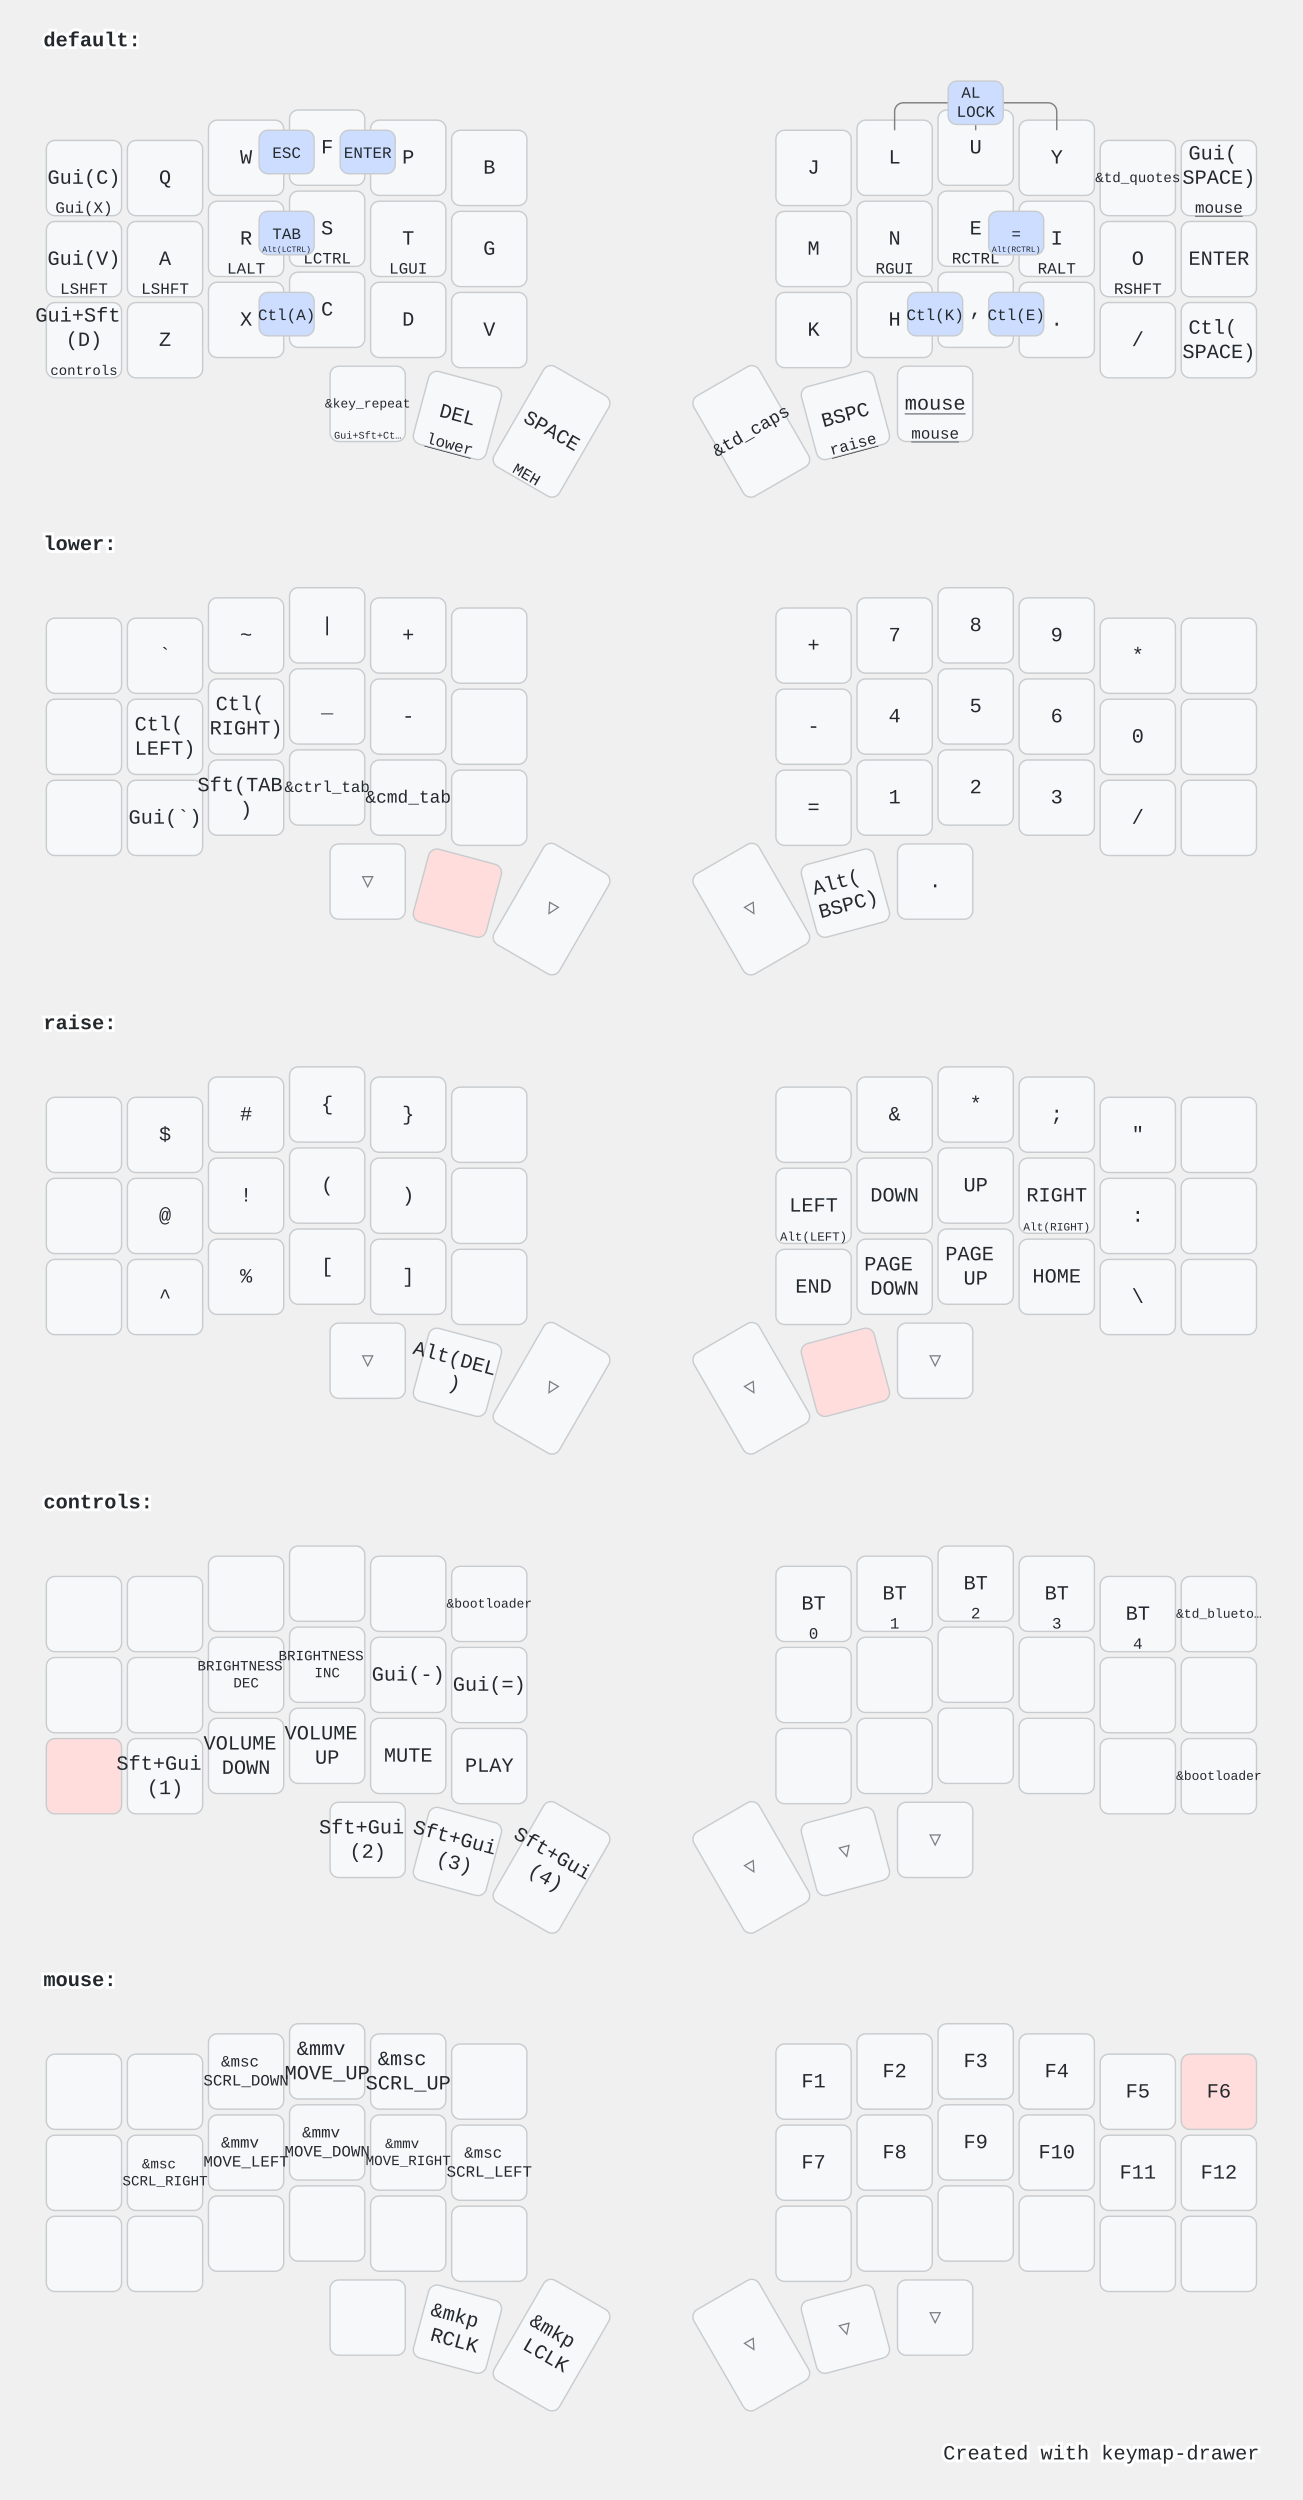
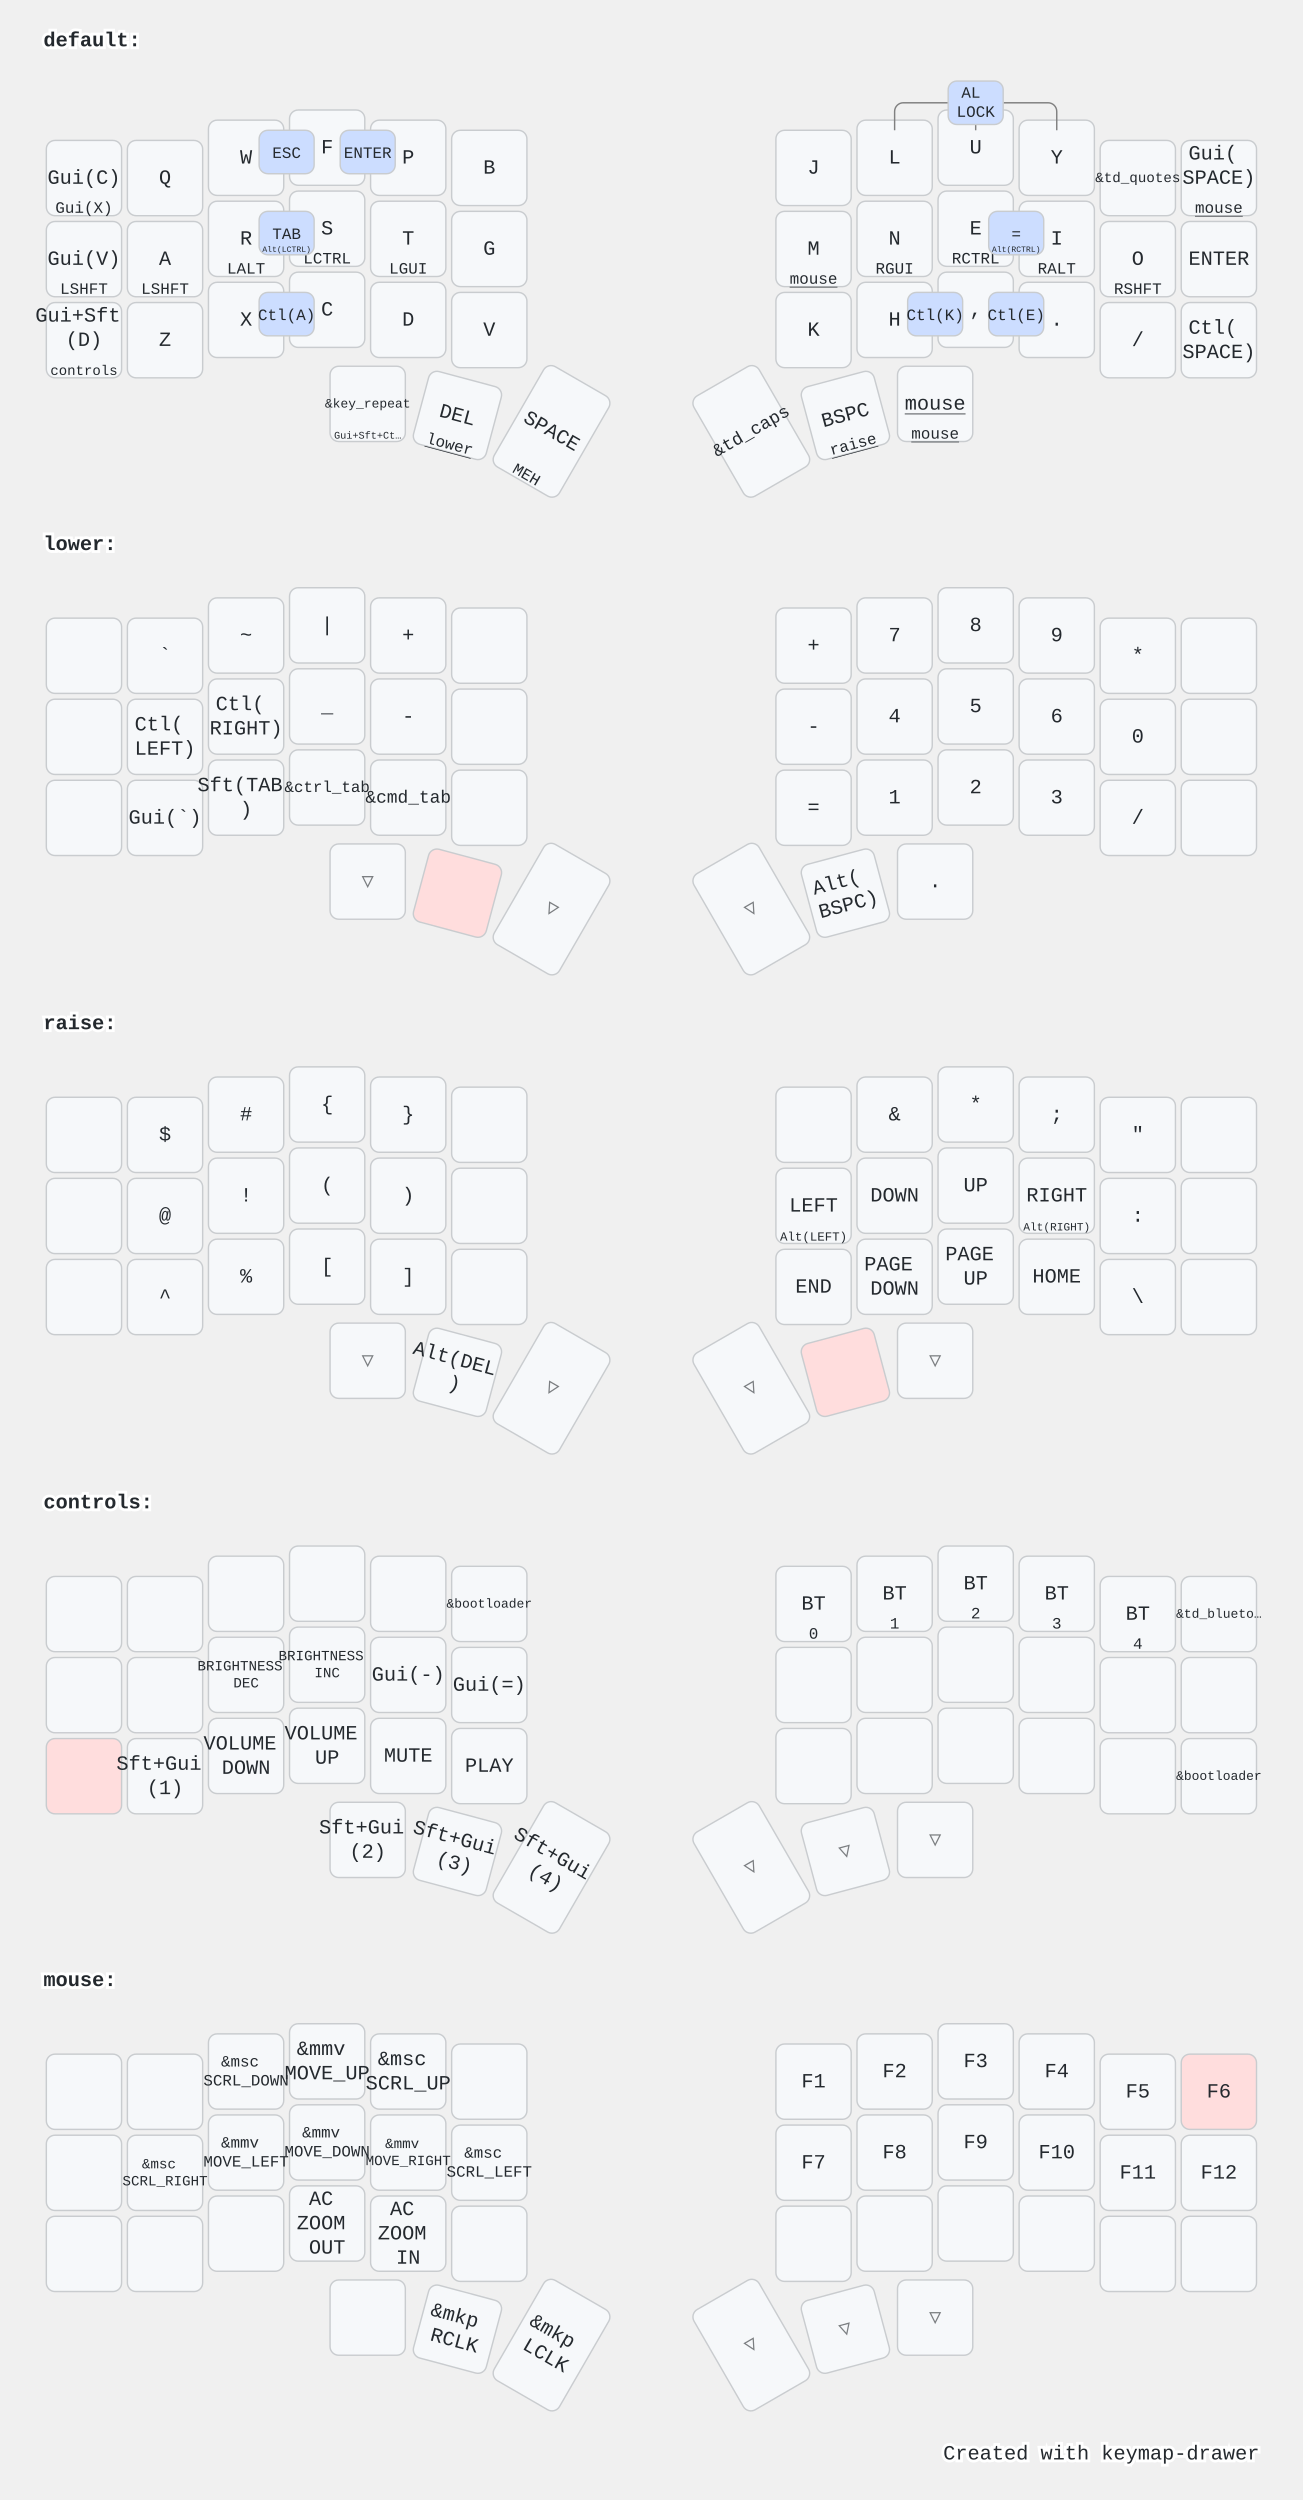
<svg xmlns="http://www.w3.org/2000/svg" width="900" height="1727" viewBox="0 0 900 1727" class="keymap">
  <style>/* inherit to force styles through use tags */
svg path {
    fill: inherit;
}

/* font and background color specifications */
svg.keymap {
    font-family: SFMono-Regular,Consolas,Liberation Mono,Menlo,monospace;
    font-size: 14px;
    font-kerning: normal;
    text-rendering: optimizeLegibility;
    fill: #24292e;
}

/* default key styling */
rect.key {
    fill: #f6f8fa;
}

rect.key, rect.combo {
    stroke: #c9cccf;
    stroke-width: 1;
}

/* default key side styling, only used is draw_key_sides is set */
rect.side {
    filter: brightness(90%);
}

/* color accent for combo boxes */
rect.combo, rect.combo-separate {
    fill: #cdf;
}

/* color accent for held keys */
rect.held, rect.combo.held {
    fill: #fdd;
}

/* color accent for ghost (optional) keys */
rect.ghost, rect.combo.ghost {
    stroke-dasharray: 4, 4;
    stroke-width: 2;
}

text {
    text-anchor: middle;
    dominant-baseline: middle;
}

/* styling for layer labels */
text.label {
    font-weight: bold;
    text-anchor: start;
    stroke: white;
    stroke-width: 4;
    paint-order: stroke;
}

/* styling for optional footer */
text.footer {
    text-anchor: end;
    dominant-baseline: auto;
    stroke: white;
    stroke-width: 4;
    paint-order: stroke;
}

/* styling for combo tap, and key non-tap label text */
text.combo, text.hold, text.shifted, text.left, text.right {
    font-size: 11px;
}

text.hold {
    text-anchor: middle;
    dominant-baseline: auto;
}

text.shifted {
    text-anchor: middle;
    dominant-baseline: hanging;
}

text.left {
    text-anchor: start;
}

text.right {
    text-anchor: end;
}

text.layer-activator {
    text-decoration: underline;
}

/* styling for hold/shifted label text in combo box */
text.combo.hold, text.combo.shifted, text.combo.left, text.combo.right {
    font-size: 8px;
}

/* lighter symbol for transparent keys */
text.trans {
    fill: #7b7e81;
}

/* styling for combo dendrons */
path.combo {
    stroke-width: 1;
    stroke: gray;
    fill: none;
}

/* Start Tabler Icons Cleanup */
/* cannot use height/width with glyphs */
.icon-tabler &gt; path {
    fill: inherit;
    stroke: inherit;
    stroke-width: 2;
}
/* hide tabler's default box */
.icon-tabler &gt; path[stroke="none"][fill="none"] {
    visibility: hidden;
}
/* End Tabler Icons Cleanup */

@media (prefers-color-scheme: dark) {
svg.keymap { fill: #d1d6db; }
rect.key { fill: #3f4750; }
rect.key, rect.combo { stroke: #60666c; }
rect.combo, rect.combo-separate { fill: #1f3d7a; }
rect.held, rect.combo.held { fill: #854747; }
text.label, text.footer { stroke: black; }
text.trans { fill: #7e8184; }
path.combo { stroke: #7f7f7f; }

}</style>
  <g transform="translate(30, 0)" class="layer-default">
    <text x="0" y="28" class="label" id="default">default:</text>
    <g transform="translate(0, 74)">
      <g transform="translate(28, 49)" class="key keypos-0">
        <rect rx="6" ry="6" x="-26" y="-26" width="52" height="52" class="key" />
        <text x="0" y="0" class="key tap">Gui(C)</text>
        <text x="0" y="24" class="key hold">Gui(X)</text>
      </g>
      <g transform="translate(84, 49)" class="key keypos-1">
        <rect rx="6" ry="6" x="-26" y="-26" width="52" height="52" class="key" />
        <text x="0" y="0" class="key tap">Q</text>
      </g>
      <g transform="translate(140, 35)" class="key keypos-2">
        <rect rx="6" ry="6" x="-26" y="-26" width="52" height="52" class="key" />
        <text x="0" y="0" class="key tap">W</text>
      </g>
      <g transform="translate(196, 28)" class="key keypos-3">
        <rect rx="6" ry="6" x="-26" y="-26" width="52" height="52" class="key" />
        <text x="0" y="0" class="key tap">F</text>
      </g>
      <g transform="translate(252, 35)" class="key keypos-4">
        <rect rx="6" ry="6" x="-26" y="-26" width="52" height="52" class="key" />
        <text x="0" y="0" class="key tap">P</text>
      </g>
      <g transform="translate(308, 42)" class="key keypos-5">
        <rect rx="6" ry="6" x="-26" y="-26" width="52" height="52" class="key" />
        <text x="0" y="0" class="key tap">B</text>
      </g>
      <g transform="translate(532, 42)" class="key keypos-6">
        <rect rx="6" ry="6" x="-26" y="-26" width="52" height="52" class="key" />
        <text x="0" y="0" class="key tap">J</text>
      </g>
      <g transform="translate(588, 35)" class="key keypos-7">
        <rect rx="6" ry="6" x="-26" y="-26" width="52" height="52" class="key" />
        <text x="0" y="0" class="key tap">L</text>
      </g>
      <g transform="translate(644, 28)" class="key keypos-8">
        <rect rx="6" ry="6" x="-26" y="-26" width="52" height="52" class="key" />
        <text x="0" y="0" class="key tap">U</text>
      </g>
      <g transform="translate(700, 35)" class="key keypos-9">
        <rect rx="6" ry="6" x="-26" y="-26" width="52" height="52" class="key" />
        <text x="0" y="0" class="key tap">Y</text>
      </g>
      <g transform="translate(756, 49)" class="key keypos-10">
        <rect rx="6" ry="6" x="-26" y="-26" width="52" height="52" class="key" />
        <text x="0" y="0" class="key tap">
          <tspan style="font-size: 70%">&amp;td_quotes</tspan>
        </text>
      </g>
      <g transform="translate(812, 49)" class="key keypos-11">
        <rect rx="6" ry="6" x="-26" y="-26" width="52" height="52" class="key" />
        <text x="0" y="0" class="key tap">
          <tspan x="0" dy="-1.2em">Gui(</tspan>
          <tspan x="0" dy="1.2em">SPACE)</tspan>
        </text>
        <a href="#mouse">
          <text x="0" y="24" class="key hold layer-activator">mouse</text>
        </a>
      </g>
      <g transform="translate(28, 105)" class="key keypos-12">
        <rect rx="6" ry="6" x="-26" y="-26" width="52" height="52" class="key" />
        <text x="0" y="0" class="key tap">Gui(V)</text>
        <text x="0" y="24" class="key hold">LSHFT</text>
      </g>
      <g transform="translate(84, 105)" class="key keypos-13">
        <rect rx="6" ry="6" x="-26" y="-26" width="52" height="52" class="key" />
        <text x="0" y="0" class="key tap">A</text>
        <text x="0" y="24" class="key hold">LSHFT</text>
      </g>
      <g transform="translate(140, 91)" class="key keypos-14">
        <rect rx="6" ry="6" x="-26" y="-26" width="52" height="52" class="key" />
        <text x="0" y="0" class="key tap">R</text>
        <text x="0" y="24" class="key hold">LALT</text>
      </g>
      <g transform="translate(196, 84)" class="key keypos-15">
        <rect rx="6" ry="6" x="-26" y="-26" width="52" height="52" class="key" />
        <text x="0" y="0" class="key tap">S</text>
        <text x="0" y="24" class="key hold">LCTRL</text>
      </g>
      <g transform="translate(252, 91)" class="key keypos-16">
        <rect rx="6" ry="6" x="-26" y="-26" width="52" height="52" class="key" />
        <text x="0" y="0" class="key tap">T</text>
        <text x="0" y="24" class="key hold">LGUI</text>
      </g>
      <g transform="translate(308, 98)" class="key keypos-17">
        <rect rx="6" ry="6" x="-26" y="-26" width="52" height="52" class="key" />
        <text x="0" y="0" class="key tap">G</text>
      </g>
      <g transform="translate(532, 98)" class="key keypos-18">
        <rect rx="6" ry="6" x="-26" y="-26" width="52" height="52" class="key" />
        <text x="0" y="0" class="key tap">M</text>
+         <a href="#mouse">
+           <text x="0" y="24" class="key hold layer-activator">mouse</text>
+         </a>
      </g>
      <g transform="translate(588, 91)" class="key keypos-19">
        <rect rx="6" ry="6" x="-26" y="-26" width="52" height="52" class="key" />
        <text x="0" y="0" class="key tap">N</text>
        <text x="0" y="24" class="key hold">RGUI</text>
      </g>
      <g transform="translate(644, 84)" class="key keypos-20">
        <rect rx="6" ry="6" x="-26" y="-26" width="52" height="52" class="key" />
        <text x="0" y="0" class="key tap">E</text>
        <text x="0" y="24" class="key hold">RCTRL</text>
      </g>
      <g transform="translate(700, 91)" class="key keypos-21">
        <rect rx="6" ry="6" x="-26" y="-26" width="52" height="52" class="key" />
        <text x="0" y="0" class="key tap">I</text>
        <text x="0" y="24" class="key hold">RALT</text>
      </g>
      <g transform="translate(756, 105)" class="key keypos-22">
        <rect rx="6" ry="6" x="-26" y="-26" width="52" height="52" class="key" />
        <text x="0" y="0" class="key tap">O</text>
        <text x="0" y="24" class="key hold">RSHFT</text>
      </g>
      <g transform="translate(812, 105)" class="key keypos-23">
        <rect rx="6" ry="6" x="-26" y="-26" width="52" height="52" class="key" />
        <text x="0" y="0" class="key tap">ENTER</text>
      </g>
      <g transform="translate(28, 161)" class="key keypos-24">
        <rect rx="6" ry="6" x="-26" y="-26" width="52" height="52" class="key" />
        <text x="0" y="0" class="key tap">
          <tspan x="0" dy="-1.2em">Gui+Sft</tspan>
          <tspan x="0" dy="1.2em">(D)</tspan>
        </text>
        <a href="#controls">
          <text x="0" y="24" class="key hold layer-activator">
            <tspan style="font-size: 88%">controls</tspan>
          </text>
        </a>
      </g>
      <g transform="translate(84, 161)" class="key keypos-25">
        <rect rx="6" ry="6" x="-26" y="-26" width="52" height="52" class="key" />
        <text x="0" y="0" class="key tap">Z</text>
      </g>
      <g transform="translate(140, 147)" class="key keypos-26">
        <rect rx="6" ry="6" x="-26" y="-26" width="52" height="52" class="key" />
        <text x="0" y="0" class="key tap">X</text>
      </g>
      <g transform="translate(196, 140)" class="key keypos-27">
        <rect rx="6" ry="6" x="-26" y="-26" width="52" height="52" class="key" />
        <text x="0" y="0" class="key tap">C</text>
      </g>
      <g transform="translate(252, 147)" class="key keypos-28">
        <rect rx="6" ry="6" x="-26" y="-26" width="52" height="52" class="key" />
        <text x="0" y="0" class="key tap">D</text>
      </g>
      <g transform="translate(308, 154)" class="key keypos-29">
        <rect rx="6" ry="6" x="-26" y="-26" width="52" height="52" class="key" />
        <text x="0" y="0" class="key tap">V</text>
      </g>
      <g transform="translate(532, 154)" class="key keypos-30">
        <rect rx="6" ry="6" x="-26" y="-26" width="52" height="52" class="key" />
        <text x="0" y="0" class="key tap">K</text>
      </g>
      <g transform="translate(588, 147)" class="key keypos-31">
        <rect rx="6" ry="6" x="-26" y="-26" width="52" height="52" class="key" />
        <text x="0" y="0" class="key tap">H</text>
      </g>
      <g transform="translate(644, 140)" class="key keypos-32">
        <rect rx="6" ry="6" x="-26" y="-26" width="52" height="52" class="key" />
        <text x="0" y="0" class="key tap">,</text>
      </g>
      <g transform="translate(700, 147)" class="key keypos-33">
        <rect rx="6" ry="6" x="-26" y="-26" width="52" height="52" class="key" />
        <text x="0" y="0" class="key tap">.</text>
      </g>
      <g transform="translate(756, 161)" class="key keypos-34">
        <rect rx="6" ry="6" x="-26" y="-26" width="52" height="52" class="key" />
        <text x="0" y="0" class="key tap">/</text>
      </g>
      <g transform="translate(812, 161)" class="key keypos-35">
        <rect rx="6" ry="6" x="-26" y="-26" width="52" height="52" class="key" />
        <text x="0" y="0" class="key tap">
          <tspan x="0" dy="-0.6em">Ctl(</tspan>
          <tspan x="0" dy="1.2em">SPACE)</tspan>
        </text>
      </g>
      <g transform="translate(224, 205)" class="key keypos-36">
        <rect rx="6" ry="6" x="-26" y="-26" width="52" height="52" class="key" />
        <text x="0" y="0" class="key tap">
          <tspan style="font-size: 64%">&amp;key_repeat</tspan>
        </text>
        <text x="0" y="24" class="key hold">
          <tspan style="font-size: 64%">Gui+Sft+Ct…</tspan>
        </text>
      </g>
      <g transform="translate(286, 213) rotate(15.0)" class="key keypos-37">
        <rect rx="6" ry="6" x="-26" y="-26" width="52" height="52" class="key" />
        <text x="0" y="0" class="key tap">DEL</text>
        <a href="#lower">
          <text x="0" y="24" class="key hold layer-activator">lower</text>
        </a>
      </g>
      <g transform="translate(351, 224) rotate(30.0)" class="key keypos-38">
        <rect rx="6" ry="6" x="-26" y="-40" width="52" height="80" class="key" />
        <text x="0" y="0" class="key tap">SPACE</text>
        <text x="0" y="38" class="key hold">MEH</text>
      </g>
      <g transform="translate(489, 224) rotate(-30.0)" class="key keypos-39">
        <rect rx="6" ry="6" x="-26" y="-40" width="52" height="80" class="key" />
        <text x="0" y="0" class="key tap">
          <tspan style="font-size: 88%">&amp;td_caps</tspan>
        </text>
      </g>
      <g transform="translate(554, 213) rotate(-15.0)" class="key keypos-40">
        <rect rx="6" ry="6" x="-26" y="-26" width="52" height="52" class="key" />
        <text x="0" y="0" class="key tap">BSPC</text>
        <a href="#raise">
          <text x="0" y="24" class="key hold layer-activator">raise</text>
        </a>
      </g>
      <g transform="translate(616, 205)" class="key keypos-41">
        <rect rx="6" ry="6" x="-26" y="-26" width="52" height="52" class="key" />
        <a href="#mouse">
          <text x="0" y="0" class="key tap layer-activator">mouse</text>
        </a>
        <a href="#mouse">
          <text x="0" y="24" class="key hold layer-activator">mouse</text>
        </a>
      </g>
      <g class="combo combopos-0">
        <rect rx="6" ry="6" x="149" y="16" width="38" height="30" class="combo" />
        <text x="168" y="32" class="combo tap">ESC</text>
      </g>
      <g class="combo combopos-1">
        <rect rx="6" ry="6" x="205" y="16" width="38" height="30" class="combo" />
        <text x="224" y="32" class="combo tap">ENTER</text>
      </g>
      <g class="combo combopos-2">
        <rect rx="6" ry="6" x="149" y="72" width="38" height="30" class="combo" />
        <text x="168" y="88" class="combo tap">TAB</text>
        <text x="168" y="100" class="combo hold">
          <tspan style="font-size: 70%">Alt(LCTRL)</tspan>
        </text>
      </g>
      <g class="combo combopos-3">
        <rect rx="6" ry="6" x="653" y="72" width="38" height="30" class="combo" />
        <text x="672" y="88" class="combo tap">=</text>
        <text x="672" y="100" class="combo hold">
          <tspan style="font-size: 70%">Alt(RCTRL)</tspan>
        </text>
      </g>
      <g class="combo combopos-4">
        <rect rx="6" ry="6" x="149" y="128" width="38" height="30" class="combo" />
        <text x="168" y="144" class="combo tap">Ctl(A)</text>
      </g>
      <g class="combo combopos-5">
        <rect rx="6" ry="6" x="653" y="128" width="38" height="30" class="combo" />
        <text x="672" y="144" class="combo tap">Ctl(E)</text>
      </g>
      <g class="combo combopos-6">
        <rect rx="6" ry="6" x="597" y="128" width="38" height="30" class="combo" />
        <text x="616" y="144" class="combo tap">Ctl(K)</text>
      </g>
      <g class="combo combopos-7">
        <path d="M644,-3 h-50 a6.0,6.0 0 0 0 -6.0,6.0 v13" class="combo" />
        <path d="M644,-3 l0,19" class="combo" />
        <path d="M644,-3 h50 a6.0,6.0 0 0 1 6.0,6.0 v13" class="combo" />
        <rect rx="6" ry="6" x="625" y="-18" width="38" height="30" class="combo" />
        <text x="644" y="-3" class="combo tap">
          <tspan x="644" dy="-0.6em">AL</tspan>
          <tspan x="644" dy="1.2em">LOCK</tspan>
        </text>
      </g>
    </g>
  </g>
  <g transform="translate(30, 348)" class="layer-lower">
    <text x="0" y="28" class="label" id="lower">lower:</text>
    <g transform="translate(0, 56)">
      <g transform="translate(28, 49)" class="key keypos-0">
        <rect rx="6" ry="6" x="-26" y="-26" width="52" height="52" class="key" />
      </g>
      <g transform="translate(84, 49)" class="key keypos-1">
        <rect rx="6" ry="6" x="-26" y="-26" width="52" height="52" class="key" />
        <text x="0" y="0" class="key tap">`</text>
      </g>
      <g transform="translate(140, 35)" class="key keypos-2">
        <rect rx="6" ry="6" x="-26" y="-26" width="52" height="52" class="key" />
        <text x="0" y="0" class="key tap">~</text>
      </g>
      <g transform="translate(196, 28)" class="key keypos-3">
        <rect rx="6" ry="6" x="-26" y="-26" width="52" height="52" class="key" />
        <text x="0" y="0" class="key tap">|</text>
      </g>
      <g transform="translate(252, 35)" class="key keypos-4">
        <rect rx="6" ry="6" x="-26" y="-26" width="52" height="52" class="key" />
        <text x="0" y="0" class="key tap">+</text>
      </g>
      <g transform="translate(308, 42)" class="key keypos-5">
        <rect rx="6" ry="6" x="-26" y="-26" width="52" height="52" class="key" />
      </g>
      <g transform="translate(532, 42)" class="key keypos-6">
        <rect rx="6" ry="6" x="-26" y="-26" width="52" height="52" class="key" />
        <text x="0" y="0" class="key tap">+</text>
      </g>
      <g transform="translate(588, 35)" class="key keypos-7">
        <rect rx="6" ry="6" x="-26" y="-26" width="52" height="52" class="key" />
        <text x="0" y="0" class="key tap">7</text>
      </g>
      <g transform="translate(644, 28)" class="key keypos-8">
        <rect rx="6" ry="6" x="-26" y="-26" width="52" height="52" class="key" />
        <text x="0" y="0" class="key tap">8</text>
      </g>
      <g transform="translate(700, 35)" class="key keypos-9">
        <rect rx="6" ry="6" x="-26" y="-26" width="52" height="52" class="key" />
        <text x="0" y="0" class="key tap">9</text>
      </g>
      <g transform="translate(756, 49)" class="key keypos-10">
        <rect rx="6" ry="6" x="-26" y="-26" width="52" height="52" class="key" />
        <text x="0" y="0" class="key tap">*</text>
      </g>
      <g transform="translate(812, 49)" class="key keypos-11">
        <rect rx="6" ry="6" x="-26" y="-26" width="52" height="52" class="key" />
      </g>
      <g transform="translate(28, 105)" class="key keypos-12">
        <rect rx="6" ry="6" x="-26" y="-26" width="52" height="52" class="key" />
      </g>
      <g transform="translate(84, 105)" class="key keypos-13">
        <rect rx="6" ry="6" x="-26" y="-26" width="52" height="52" class="key" />
        <text x="0" y="0" class="key tap">
          <tspan x="0" dy="-0.6em">Ctl(</tspan>
          <tspan x="0" dy="1.2em">LEFT)</tspan>
        </text>
      </g>
      <g transform="translate(140, 91)" class="key keypos-14">
        <rect rx="6" ry="6" x="-26" y="-26" width="52" height="52" class="key" />
        <text x="0" y="0" class="key tap">
          <tspan x="0" dy="-0.6em">Ctl(</tspan>
          <tspan x="0" dy="1.2em">RIGHT)</tspan>
        </text>
      </g>
      <g transform="translate(196, 84)" class="key keypos-15">
        <rect rx="6" ry="6" x="-26" y="-26" width="52" height="52" class="key" />
        <text x="0" y="0" class="key tap">_</text>
      </g>
      <g transform="translate(252, 91)" class="key keypos-16">
        <rect rx="6" ry="6" x="-26" y="-26" width="52" height="52" class="key" />
        <text x="0" y="0" class="key tap">-</text>
      </g>
      <g transform="translate(308, 98)" class="key keypos-17">
        <rect rx="6" ry="6" x="-26" y="-26" width="52" height="52" class="key" />
      </g>
      <g transform="translate(532, 98)" class="key keypos-18">
        <rect rx="6" ry="6" x="-26" y="-26" width="52" height="52" class="key" />
        <text x="0" y="0" class="key tap">-</text>
      </g>
      <g transform="translate(588, 91)" class="key keypos-19">
        <rect rx="6" ry="6" x="-26" y="-26" width="52" height="52" class="key" />
        <text x="0" y="0" class="key tap">4</text>
      </g>
      <g transform="translate(644, 84)" class="key keypos-20">
        <rect rx="6" ry="6" x="-26" y="-26" width="52" height="52" class="key" />
        <text x="0" y="0" class="key tap">5</text>
      </g>
      <g transform="translate(700, 91)" class="key keypos-21">
        <rect rx="6" ry="6" x="-26" y="-26" width="52" height="52" class="key" />
        <text x="0" y="0" class="key tap">6</text>
      </g>
      <g transform="translate(756, 105)" class="key keypos-22">
        <rect rx="6" ry="6" x="-26" y="-26" width="52" height="52" class="key" />
        <text x="0" y="0" class="key tap">0</text>
      </g>
      <g transform="translate(812, 105)" class="key keypos-23">
        <rect rx="6" ry="6" x="-26" y="-26" width="52" height="52" class="key" />
      </g>
      <g transform="translate(28, 161)" class="key keypos-24">
        <rect rx="6" ry="6" x="-26" y="-26" width="52" height="52" class="key" />
      </g>
      <g transform="translate(84, 161)" class="key keypos-25">
        <rect rx="6" ry="6" x="-26" y="-26" width="52" height="52" class="key" />
        <text x="0" y="0" class="key tap">Gui(`)</text>
      </g>
      <g transform="translate(140, 147)" class="key keypos-26">
        <rect rx="6" ry="6" x="-26" y="-26" width="52" height="52" class="key" />
        <text x="0" y="0" class="key tap">
          <tspan x="0" dy="-0.6em">Sft(TAB</tspan>
          <tspan x="0" dy="1.2em">)</tspan>
        </text>
      </g>
      <g transform="translate(196, 140)" class="key keypos-27">
        <rect rx="6" ry="6" x="-26" y="-26" width="52" height="52" class="key" />
        <text x="0" y="0" class="key tap">
          <tspan style="font-size: 78%">&amp;ctrl_tab</tspan>
        </text>
      </g>
      <g transform="translate(252, 147)" class="key keypos-28">
        <rect rx="6" ry="6" x="-26" y="-26" width="52" height="52" class="key" />
        <text x="0" y="0" class="key tap">
          <tspan style="font-size: 88%">&amp;cmd_tab</tspan>
        </text>
      </g>
      <g transform="translate(308, 154)" class="key keypos-29">
        <rect rx="6" ry="6" x="-26" y="-26" width="52" height="52" class="key" />
      </g>
      <g transform="translate(532, 154)" class="key keypos-30">
        <rect rx="6" ry="6" x="-26" y="-26" width="52" height="52" class="key" />
        <text x="0" y="0" class="key tap">=</text>
      </g>
      <g transform="translate(588, 147)" class="key keypos-31">
        <rect rx="6" ry="6" x="-26" y="-26" width="52" height="52" class="key" />
        <text x="0" y="0" class="key tap">1</text>
      </g>
      <g transform="translate(644, 140)" class="key keypos-32">
        <rect rx="6" ry="6" x="-26" y="-26" width="52" height="52" class="key" />
        <text x="0" y="0" class="key tap">2</text>
      </g>
      <g transform="translate(700, 147)" class="key keypos-33">
        <rect rx="6" ry="6" x="-26" y="-26" width="52" height="52" class="key" />
        <text x="0" y="0" class="key tap">3</text>
      </g>
      <g transform="translate(756, 161)" class="key keypos-34">
        <rect rx="6" ry="6" x="-26" y="-26" width="52" height="52" class="key" />
        <text x="0" y="0" class="key tap">/</text>
      </g>
      <g transform="translate(812, 161)" class="key keypos-35">
        <rect rx="6" ry="6" x="-26" y="-26" width="52" height="52" class="key" />
      </g>
      <g transform="translate(224, 205)" class="key trans keypos-36">
        <rect rx="6" ry="6" x="-26" y="-26" width="52" height="52" class="key trans" />
        <text x="0" y="0" class="key trans tap">▽</text>
      </g>
      <g transform="translate(286, 213) rotate(15.0)" class="key held keypos-37">
        <rect rx="6" ry="6" x="-26" y="-26" width="52" height="52" class="key held" />
      </g>
      <g transform="translate(351, 224) rotate(30.0)" class="key trans keypos-38">
        <rect rx="6" ry="6" x="-26" y="-40" width="52" height="80" class="key trans" />
        <text x="0" y="0" class="key trans tap">▽</text>
      </g>
      <g transform="translate(489, 224) rotate(-30.0)" class="key trans keypos-39">
        <rect rx="6" ry="6" x="-26" y="-40" width="52" height="80" class="key trans" />
        <text x="0" y="0" class="key trans tap">▽</text>
      </g>
      <g transform="translate(554, 213) rotate(-15.0)" class="key keypos-40">
        <rect rx="6" ry="6" x="-26" y="-26" width="52" height="52" class="key" />
        <text x="0" y="0" class="key tap">
          <tspan x="0" dy="-0.6em">Alt(</tspan>
          <tspan x="0" dy="1.2em">BSPC)</tspan>
        </text>
      </g>
      <g transform="translate(616, 205)" class="key keypos-41">
        <rect rx="6" ry="6" x="-26" y="-26" width="52" height="52" class="key" />
        <text x="0" y="0" class="key tap">.</text>
      </g>
    </g>
  </g>
  <g transform="translate(30, 679)" class="layer-raise">
    <text x="0" y="28" class="label" id="raise">raise:</text>
    <g transform="translate(0, 56)">
      <g transform="translate(28, 49)" class="key keypos-0">
        <rect rx="6" ry="6" x="-26" y="-26" width="52" height="52" class="key" />
      </g>
      <g transform="translate(84, 49)" class="key keypos-1">
        <rect rx="6" ry="6" x="-26" y="-26" width="52" height="52" class="key" />
        <text x="0" y="0" class="key tap">$</text>
      </g>
      <g transform="translate(140, 35)" class="key keypos-2">
        <rect rx="6" ry="6" x="-26" y="-26" width="52" height="52" class="key" />
        <text x="0" y="0" class="key tap">#</text>
      </g>
      <g transform="translate(196, 28)" class="key keypos-3">
        <rect rx="6" ry="6" x="-26" y="-26" width="52" height="52" class="key" />
        <text x="0" y="0" class="key tap">{</text>
      </g>
      <g transform="translate(252, 35)" class="key keypos-4">
        <rect rx="6" ry="6" x="-26" y="-26" width="52" height="52" class="key" />
        <text x="0" y="0" class="key tap">}</text>
      </g>
      <g transform="translate(308, 42)" class="key keypos-5">
        <rect rx="6" ry="6" x="-26" y="-26" width="52" height="52" class="key" />
      </g>
      <g transform="translate(532, 42)" class="key keypos-6">
        <rect rx="6" ry="6" x="-26" y="-26" width="52" height="52" class="key" />
      </g>
      <g transform="translate(588, 35)" class="key keypos-7">
        <rect rx="6" ry="6" x="-26" y="-26" width="52" height="52" class="key" />
        <text x="0" y="0" class="key tap">&amp;</text>
      </g>
      <g transform="translate(644, 28)" class="key keypos-8">
        <rect rx="6" ry="6" x="-26" y="-26" width="52" height="52" class="key" />
        <text x="0" y="0" class="key tap">*</text>
      </g>
      <g transform="translate(700, 35)" class="key keypos-9">
        <rect rx="6" ry="6" x="-26" y="-26" width="52" height="52" class="key" />
        <text x="0" y="0" class="key tap">;</text>
      </g>
      <g transform="translate(756, 49)" class="key keypos-10">
        <rect rx="6" ry="6" x="-26" y="-26" width="52" height="52" class="key" />
        <text x="0" y="0" class="key tap">"</text>
      </g>
      <g transform="translate(812, 49)" class="key keypos-11">
        <rect rx="6" ry="6" x="-26" y="-26" width="52" height="52" class="key" />
      </g>
      <g transform="translate(28, 105)" class="key keypos-12">
        <rect rx="6" ry="6" x="-26" y="-26" width="52" height="52" class="key" />
      </g>
      <g transform="translate(84, 105)" class="key keypos-13">
        <rect rx="6" ry="6" x="-26" y="-26" width="52" height="52" class="key" />
        <text x="0" y="0" class="key tap">@</text>
      </g>
      <g transform="translate(140, 91)" class="key keypos-14">
        <rect rx="6" ry="6" x="-26" y="-26" width="52" height="52" class="key" />
        <text x="0" y="0" class="key tap">!</text>
      </g>
      <g transform="translate(196, 84)" class="key keypos-15">
        <rect rx="6" ry="6" x="-26" y="-26" width="52" height="52" class="key" />
        <text x="0" y="0" class="key tap">(</text>
      </g>
      <g transform="translate(252, 91)" class="key keypos-16">
        <rect rx="6" ry="6" x="-26" y="-26" width="52" height="52" class="key" />
        <text x="0" y="0" class="key tap">)</text>
      </g>
      <g transform="translate(308, 98)" class="key keypos-17">
        <rect rx="6" ry="6" x="-26" y="-26" width="52" height="52" class="key" />
      </g>
      <g transform="translate(532, 98)" class="key keypos-18">
        <rect rx="6" ry="6" x="-26" y="-26" width="52" height="52" class="key" />
        <text x="0" y="0" class="key tap">LEFT</text>
        <text x="0" y="24" class="key hold">
          <tspan style="font-size: 78%">Alt(LEFT)</tspan>
        </text>
      </g>
      <g transform="translate(588, 91)" class="key keypos-19">
        <rect rx="6" ry="6" x="-26" y="-26" width="52" height="52" class="key" />
        <text x="0" y="0" class="key tap">DOWN</text>
      </g>
      <g transform="translate(644, 84)" class="key keypos-20">
        <rect rx="6" ry="6" x="-26" y="-26" width="52" height="52" class="key" />
        <text x="0" y="0" class="key tap">UP</text>
      </g>
      <g transform="translate(700, 91)" class="key keypos-21">
        <rect rx="6" ry="6" x="-26" y="-26" width="52" height="52" class="key" />
        <text x="0" y="0" class="key tap">RIGHT</text>
        <text x="0" y="24" class="key hold">
          <tspan style="font-size: 70%">Alt(RIGHT)</tspan>
        </text>
      </g>
      <g transform="translate(756, 105)" class="key keypos-22">
        <rect rx="6" ry="6" x="-26" y="-26" width="52" height="52" class="key" />
        <text x="0" y="0" class="key tap">:</text>
      </g>
      <g transform="translate(812, 105)" class="key keypos-23">
        <rect rx="6" ry="6" x="-26" y="-26" width="52" height="52" class="key" />
      </g>
      <g transform="translate(28, 161)" class="key keypos-24">
        <rect rx="6" ry="6" x="-26" y="-26" width="52" height="52" class="key" />
      </g>
      <g transform="translate(84, 161)" class="key keypos-25">
        <rect rx="6" ry="6" x="-26" y="-26" width="52" height="52" class="key" />
        <text x="0" y="0" class="key tap">^</text>
      </g>
      <g transform="translate(140, 147)" class="key keypos-26">
        <rect rx="6" ry="6" x="-26" y="-26" width="52" height="52" class="key" />
        <text x="0" y="0" class="key tap">%</text>
      </g>
      <g transform="translate(196, 140)" class="key keypos-27">
        <rect rx="6" ry="6" x="-26" y="-26" width="52" height="52" class="key" />
        <text x="0" y="0" class="key tap">[</text>
      </g>
      <g transform="translate(252, 147)" class="key keypos-28">
        <rect rx="6" ry="6" x="-26" y="-26" width="52" height="52" class="key" />
        <text x="0" y="0" class="key tap">]</text>
      </g>
      <g transform="translate(308, 154)" class="key keypos-29">
        <rect rx="6" ry="6" x="-26" y="-26" width="52" height="52" class="key" />
      </g>
      <g transform="translate(532, 154)" class="key keypos-30">
        <rect rx="6" ry="6" x="-26" y="-26" width="52" height="52" class="key" />
        <text x="0" y="0" class="key tap">END</text>
      </g>
      <g transform="translate(588, 147)" class="key keypos-31">
        <rect rx="6" ry="6" x="-26" y="-26" width="52" height="52" class="key" />
        <text x="0" y="0" class="key tap">
          <tspan x="0" dy="-0.6em">PAGE</tspan>
          <tspan x="0" dy="1.2em">DOWN</tspan>
        </text>
      </g>
      <g transform="translate(644, 140)" class="key keypos-32">
        <rect rx="6" ry="6" x="-26" y="-26" width="52" height="52" class="key" />
        <text x="0" y="0" class="key tap">
          <tspan x="0" dy="-0.6em">PAGE</tspan>
          <tspan x="0" dy="1.2em">UP</tspan>
        </text>
      </g>
      <g transform="translate(700, 147)" class="key keypos-33">
        <rect rx="6" ry="6" x="-26" y="-26" width="52" height="52" class="key" />
        <text x="0" y="0" class="key tap">HOME</text>
      </g>
      <g transform="translate(756, 161)" class="key keypos-34">
        <rect rx="6" ry="6" x="-26" y="-26" width="52" height="52" class="key" />
        <text x="0" y="0" class="key tap">\</text>
      </g>
      <g transform="translate(812, 161)" class="key keypos-35">
        <rect rx="6" ry="6" x="-26" y="-26" width="52" height="52" class="key" />
      </g>
      <g transform="translate(224, 205)" class="key trans keypos-36">
        <rect rx="6" ry="6" x="-26" y="-26" width="52" height="52" class="key trans" />
        <text x="0" y="0" class="key trans tap">▽</text>
      </g>
      <g transform="translate(286, 213) rotate(15.0)" class="key keypos-37">
        <rect rx="6" ry="6" x="-26" y="-26" width="52" height="52" class="key" />
        <text x="0" y="0" class="key tap">
          <tspan x="0" dy="-0.6em">Alt(DEL</tspan>
          <tspan x="0" dy="1.2em">)</tspan>
        </text>
      </g>
      <g transform="translate(351, 224) rotate(30.0)" class="key trans keypos-38">
        <rect rx="6" ry="6" x="-26" y="-40" width="52" height="80" class="key trans" />
        <text x="0" y="0" class="key trans tap">▽</text>
      </g>
      <g transform="translate(489, 224) rotate(-30.0)" class="key trans keypos-39">
        <rect rx="6" ry="6" x="-26" y="-40" width="52" height="80" class="key trans" />
        <text x="0" y="0" class="key trans tap">▽</text>
      </g>
      <g transform="translate(554, 213) rotate(-15.0)" class="key held keypos-40">
        <rect rx="6" ry="6" x="-26" y="-26" width="52" height="52" class="key held" />
      </g>
      <g transform="translate(616, 205)" class="key trans keypos-41">
        <rect rx="6" ry="6" x="-26" y="-26" width="52" height="52" class="key trans" />
        <text x="0" y="0" class="key trans tap">▽</text>
      </g>
    </g>
  </g>
  <g transform="translate(30, 1010)" class="layer-controls">
    <text x="0" y="28" class="label" id="controls">controls:</text>
    <g transform="translate(0, 56)">
      <g transform="translate(28, 49)" class="key keypos-0">
        <rect rx="6" ry="6" x="-26" y="-26" width="52" height="52" class="key" />
      </g>
      <g transform="translate(84, 49)" class="key keypos-1">
        <rect rx="6" ry="6" x="-26" y="-26" width="52" height="52" class="key" />
      </g>
      <g transform="translate(140, 35)" class="key keypos-2">
        <rect rx="6" ry="6" x="-26" y="-26" width="52" height="52" class="key" />
      </g>
      <g transform="translate(196, 28)" class="key keypos-3">
        <rect rx="6" ry="6" x="-26" y="-26" width="52" height="52" class="key" />
      </g>
      <g transform="translate(252, 35)" class="key keypos-4">
        <rect rx="6" ry="6" x="-26" y="-26" width="52" height="52" class="key" />
      </g>
      <g transform="translate(308, 42)" class="key keypos-5">
        <rect rx="6" ry="6" x="-26" y="-26" width="52" height="52" class="key" />
        <text x="0" y="0" class="key tap">
          <tspan style="font-size: 64%">&amp;bootloader</tspan>
        </text>
      </g>
      <g transform="translate(532, 42)" class="key keypos-6">
        <rect rx="6" ry="6" x="-26" y="-26" width="52" height="52" class="key" />
        <text x="0" y="0" class="key tap">BT</text>
        <text x="0" y="24" class="key hold">0</text>
      </g>
      <g transform="translate(588, 35)" class="key keypos-7">
        <rect rx="6" ry="6" x="-26" y="-26" width="52" height="52" class="key" />
        <text x="0" y="0" class="key tap">BT</text>
        <text x="0" y="24" class="key hold">1</text>
      </g>
      <g transform="translate(644, 28)" class="key keypos-8">
        <rect rx="6" ry="6" x="-26" y="-26" width="52" height="52" class="key" />
        <text x="0" y="0" class="key tap">BT</text>
        <text x="0" y="24" class="key hold">2</text>
      </g>
      <g transform="translate(700, 35)" class="key keypos-9">
        <rect rx="6" ry="6" x="-26" y="-26" width="52" height="52" class="key" />
        <text x="0" y="0" class="key tap">BT</text>
        <text x="0" y="24" class="key hold">3</text>
      </g>
      <g transform="translate(756, 49)" class="key keypos-10">
        <rect rx="6" ry="6" x="-26" y="-26" width="52" height="52" class="key" />
        <text x="0" y="0" class="key tap">BT</text>
        <text x="0" y="24" class="key hold">4</text>
      </g>
      <g transform="translate(812, 49)" class="key keypos-11">
        <rect rx="6" ry="6" x="-26" y="-26" width="52" height="52" class="key" />
        <text x="0" y="0" class="key tap">
          <tspan style="font-size: 64%">&amp;td_blueto…</tspan>
        </text>
      </g>
      <g transform="translate(28, 105)" class="key keypos-12">
        <rect rx="6" ry="6" x="-26" y="-26" width="52" height="52" class="key" />
      </g>
      <g transform="translate(84, 105)" class="key keypos-13">
        <rect rx="6" ry="6" x="-26" y="-26" width="52" height="52" class="key" />
      </g>
      <g transform="translate(140, 91)" class="key keypos-14">
        <rect rx="6" ry="6" x="-26" y="-26" width="52" height="52" class="key" />
        <text x="0" y="0" class="key tap">
          <tspan x="0" dy="-0.6em" style="font-size: 70%">BRIGHTNESS</tspan>
          <tspan x="0" dy="1.2em" style="font-size: 70%">DEC</tspan>
        </text>
      </g>
      <g transform="translate(196, 84)" class="key keypos-15">
        <rect rx="6" ry="6" x="-26" y="-26" width="52" height="52" class="key" />
        <text x="0" y="0" class="key tap">
          <tspan x="0" dy="-0.6em" style="font-size: 70%">BRIGHTNESS</tspan>
          <tspan x="0" dy="1.2em" style="font-size: 70%">INC</tspan>
        </text>
      </g>
      <g transform="translate(252, 91)" class="key keypos-16">
        <rect rx="6" ry="6" x="-26" y="-26" width="52" height="52" class="key" />
        <text x="0" y="0" class="key tap">Gui(-)</text>
      </g>
      <g transform="translate(308, 98)" class="key keypos-17">
        <rect rx="6" ry="6" x="-26" y="-26" width="52" height="52" class="key" />
        <text x="0" y="0" class="key tap">Gui(=)</text>
      </g>
      <g transform="translate(532, 98)" class="key keypos-18">
        <rect rx="6" ry="6" x="-26" y="-26" width="52" height="52" class="key" />
      </g>
      <g transform="translate(588, 91)" class="key keypos-19">
        <rect rx="6" ry="6" x="-26" y="-26" width="52" height="52" class="key" />
      </g>
      <g transform="translate(644, 84)" class="key keypos-20">
        <rect rx="6" ry="6" x="-26" y="-26" width="52" height="52" class="key" />
      </g>
      <g transform="translate(700, 91)" class="key keypos-21">
        <rect rx="6" ry="6" x="-26" y="-26" width="52" height="52" class="key" />
      </g>
      <g transform="translate(756, 105)" class="key keypos-22">
        <rect rx="6" ry="6" x="-26" y="-26" width="52" height="52" class="key" />
      </g>
      <g transform="translate(812, 105)" class="key keypos-23">
        <rect rx="6" ry="6" x="-26" y="-26" width="52" height="52" class="key" />
      </g>
      <g transform="translate(28, 161)" class="key held keypos-24">
        <rect rx="6" ry="6" x="-26" y="-26" width="52" height="52" class="key held" />
      </g>
      <g transform="translate(84, 161)" class="key keypos-25">
        <rect rx="6" ry="6" x="-26" y="-26" width="52" height="52" class="key" />
        <text x="0" y="0" class="key tap">
          <tspan x="0" dy="-0.6em">Sft+Gui</tspan>
          <tspan x="0" dy="1.2em">(1)</tspan>
        </text>
      </g>
      <g transform="translate(140, 147)" class="key keypos-26">
        <rect rx="6" ry="6" x="-26" y="-26" width="52" height="52" class="key" />
        <text x="0" y="0" class="key tap">
          <tspan x="0" dy="-0.6em">VOLUME</tspan>
          <tspan x="0" dy="1.2em">DOWN</tspan>
        </text>
      </g>
      <g transform="translate(196, 140)" class="key keypos-27">
        <rect rx="6" ry="6" x="-26" y="-26" width="52" height="52" class="key" />
        <text x="0" y="0" class="key tap">
          <tspan x="0" dy="-0.6em">VOLUME</tspan>
          <tspan x="0" dy="1.2em">UP</tspan>
        </text>
      </g>
      <g transform="translate(252, 147)" class="key keypos-28">
        <rect rx="6" ry="6" x="-26" y="-26" width="52" height="52" class="key" />
        <text x="0" y="0" class="key tap">MUTE</text>
      </g>
      <g transform="translate(308, 154)" class="key keypos-29">
        <rect rx="6" ry="6" x="-26" y="-26" width="52" height="52" class="key" />
        <text x="0" y="0" class="key tap">PLAY</text>
      </g>
      <g transform="translate(532, 154)" class="key keypos-30">
        <rect rx="6" ry="6" x="-26" y="-26" width="52" height="52" class="key" />
      </g>
      <g transform="translate(588, 147)" class="key keypos-31">
        <rect rx="6" ry="6" x="-26" y="-26" width="52" height="52" class="key" />
      </g>
      <g transform="translate(644, 140)" class="key keypos-32">
        <rect rx="6" ry="6" x="-26" y="-26" width="52" height="52" class="key" />
      </g>
      <g transform="translate(700, 147)" class="key keypos-33">
        <rect rx="6" ry="6" x="-26" y="-26" width="52" height="52" class="key" />
      </g>
      <g transform="translate(756, 161)" class="key keypos-34">
        <rect rx="6" ry="6" x="-26" y="-26" width="52" height="52" class="key" />
      </g>
      <g transform="translate(812, 161)" class="key keypos-35">
        <rect rx="6" ry="6" x="-26" y="-26" width="52" height="52" class="key" />
        <text x="0" y="0" class="key tap">
          <tspan style="font-size: 64%">&amp;bootloader</tspan>
        </text>
      </g>
      <g transform="translate(224, 205)" class="key keypos-36">
        <rect rx="6" ry="6" x="-26" y="-26" width="52" height="52" class="key" />
        <text x="0" y="0" class="key tap">
          <tspan x="0" dy="-0.6em">Sft+Gui</tspan>
          <tspan x="0" dy="1.2em">(2)</tspan>
        </text>
      </g>
      <g transform="translate(286, 213) rotate(15.0)" class="key keypos-37">
        <rect rx="6" ry="6" x="-26" y="-26" width="52" height="52" class="key" />
        <text x="0" y="0" class="key tap">
          <tspan x="0" dy="-0.6em">Sft+Gui</tspan>
          <tspan x="0" dy="1.2em">(3)</tspan>
        </text>
      </g>
      <g transform="translate(351, 224) rotate(30.0)" class="key keypos-38">
        <rect rx="6" ry="6" x="-26" y="-40" width="52" height="80" class="key" />
        <text x="0" y="0" class="key tap">
          <tspan x="0" dy="-0.6em">Sft+Gui</tspan>
          <tspan x="0" dy="1.2em">(4)</tspan>
        </text>
      </g>
      <g transform="translate(489, 224) rotate(-30.0)" class="key trans keypos-39">
        <rect rx="6" ry="6" x="-26" y="-40" width="52" height="80" class="key trans" />
        <text x="0" y="0" class="key trans tap">▽</text>
      </g>
      <g transform="translate(554, 213) rotate(-15.0)" class="key trans keypos-40">
        <rect rx="6" ry="6" x="-26" y="-26" width="52" height="52" class="key trans" />
        <text x="0" y="0" class="key trans tap">▽</text>
      </g>
      <g transform="translate(616, 205)" class="key trans keypos-41">
        <rect rx="6" ry="6" x="-26" y="-26" width="52" height="52" class="key trans" />
        <text x="0" y="0" class="key trans tap">▽</text>
      </g>
    </g>
  </g>
  <g transform="translate(30, 1340)" class="layer-mouse">
    <text x="0" y="28" class="label" id="mouse">mouse:</text>
    <g transform="translate(0, 56)">
      <g transform="translate(28, 49)" class="key keypos-0">
        <rect rx="6" ry="6" x="-26" y="-26" width="52" height="52" class="key" />
      </g>
      <g transform="translate(84, 49)" class="key keypos-1">
        <rect rx="6" ry="6" x="-26" y="-26" width="52" height="52" class="key" />
      </g>
      <g transform="translate(140, 35)" class="key keypos-2">
        <rect rx="6" ry="6" x="-26" y="-26" width="52" height="52" class="key" />
        <text x="0" y="0" class="key tap">
          <tspan x="0" dy="-0.6em" style="font-size: 78%">&amp;msc</tspan>
          <tspan x="0" dy="1.2em" style="font-size: 78%">SCRL_DOWN</tspan>
        </text>
      </g>
      <g transform="translate(196, 28)" class="key keypos-3">
        <rect rx="6" ry="6" x="-26" y="-26" width="52" height="52" class="key" />
        <text x="0" y="0" class="key tap">
          <tspan x="0" dy="-0.6em">&amp;mmv</tspan>
          <tspan x="0" dy="1.2em">MOVE_UP</tspan>
        </text>
      </g>
      <g transform="translate(252, 35)" class="key keypos-4">
        <rect rx="6" ry="6" x="-26" y="-26" width="52" height="52" class="key" />
        <text x="0" y="0" class="key tap">
          <tspan x="0" dy="-0.6em">&amp;msc</tspan>
          <tspan x="0" dy="1.2em">SCRL_UP</tspan>
        </text>
      </g>
      <g transform="translate(308, 42)" class="key keypos-5">
        <rect rx="6" ry="6" x="-26" y="-26" width="52" height="52" class="key" />
      </g>
      <g transform="translate(532, 42)" class="key keypos-6">
        <rect rx="6" ry="6" x="-26" y="-26" width="52" height="52" class="key" />
        <text x="0" y="0" class="key tap">F1</text>
      </g>
      <g transform="translate(588, 35)" class="key keypos-7">
        <rect rx="6" ry="6" x="-26" y="-26" width="52" height="52" class="key" />
        <text x="0" y="0" class="key tap">F2</text>
      </g>
      <g transform="translate(644, 28)" class="key keypos-8">
        <rect rx="6" ry="6" x="-26" y="-26" width="52" height="52" class="key" />
        <text x="0" y="0" class="key tap">F3</text>
      </g>
      <g transform="translate(700, 35)" class="key keypos-9">
        <rect rx="6" ry="6" x="-26" y="-26" width="52" height="52" class="key" />
        <text x="0" y="0" class="key tap">F4</text>
      </g>
      <g transform="translate(756, 49)" class="key keypos-10">
        <rect rx="6" ry="6" x="-26" y="-26" width="52" height="52" class="key" />
        <text x="0" y="0" class="key tap">F5</text>
      </g>
      <g transform="translate(812, 49)" class="key held keypos-11">
        <rect rx="6" ry="6" x="-26" y="-26" width="52" height="52" class="key held" />
        <text x="0" y="0" class="key held tap">F6</text>
      </g>
      <g transform="translate(28, 105)" class="key keypos-12">
        <rect rx="6" ry="6" x="-26" y="-26" width="52" height="52" class="key" />
      </g>
      <g transform="translate(84, 105)" class="key keypos-13">
        <rect rx="6" ry="6" x="-26" y="-26" width="52" height="52" class="key" />
        <text x="0" y="0" class="key tap">
          <tspan x="0" dy="-0.6em" style="font-size: 70%">&amp;msc</tspan>
          <tspan x="0" dy="1.2em" style="font-size: 70%">SCRL_RIGHT</tspan>
        </text>
      </g>
      <g transform="translate(140, 91)" class="key keypos-14">
        <rect rx="6" ry="6" x="-26" y="-26" width="52" height="52" class="key" />
        <text x="0" y="0" class="key tap">
          <tspan x="0" dy="-0.6em" style="font-size: 78%">&amp;mmv</tspan>
          <tspan x="0" dy="1.2em" style="font-size: 78%">MOVE_LEFT</tspan>
        </text>
      </g>
      <g transform="translate(196, 84)" class="key keypos-15">
        <rect rx="6" ry="6" x="-26" y="-26" width="52" height="52" class="key" />
        <text x="0" y="0" class="key tap">
          <tspan x="0" dy="-0.6em" style="font-size: 78%">&amp;mmv</tspan>
          <tspan x="0" dy="1.2em" style="font-size: 78%">MOVE_DOWN</tspan>
        </text>
      </g>
      <g transform="translate(252, 91)" class="key keypos-16">
        <rect rx="6" ry="6" x="-26" y="-26" width="52" height="52" class="key" />
        <text x="0" y="0" class="key tap">
          <tspan x="0" dy="-0.6em" style="font-size: 70%">&amp;mmv</tspan>
          <tspan x="0" dy="1.2em" style="font-size: 70%">MOVE_RIGHT</tspan>
        </text>
      </g>
      <g transform="translate(308, 98)" class="key keypos-17">
        <rect rx="6" ry="6" x="-26" y="-26" width="52" height="52" class="key" />
        <text x="0" y="0" class="key tap">
          <tspan x="0" dy="-0.6em" style="font-size: 78%">&amp;msc</tspan>
          <tspan x="0" dy="1.2em" style="font-size: 78%">SCRL_LEFT</tspan>
        </text>
      </g>
      <g transform="translate(532, 98)" class="key keypos-18">
        <rect rx="6" ry="6" x="-26" y="-26" width="52" height="52" class="key" />
        <text x="0" y="0" class="key tap">F7</text>
      </g>
      <g transform="translate(588, 91)" class="key keypos-19">
        <rect rx="6" ry="6" x="-26" y="-26" width="52" height="52" class="key" />
        <text x="0" y="0" class="key tap">F8</text>
      </g>
      <g transform="translate(644, 84)" class="key keypos-20">
        <rect rx="6" ry="6" x="-26" y="-26" width="52" height="52" class="key" />
        <text x="0" y="0" class="key tap">F9</text>
      </g>
      <g transform="translate(700, 91)" class="key keypos-21">
        <rect rx="6" ry="6" x="-26" y="-26" width="52" height="52" class="key" />
        <text x="0" y="0" class="key tap">F10</text>
      </g>
      <g transform="translate(756, 105)" class="key keypos-22">
        <rect rx="6" ry="6" x="-26" y="-26" width="52" height="52" class="key" />
        <text x="0" y="0" class="key tap">F11</text>
      </g>
      <g transform="translate(812, 105)" class="key keypos-23">
        <rect rx="6" ry="6" x="-26" y="-26" width="52" height="52" class="key" />
        <text x="0" y="0" class="key tap">F12</text>
      </g>
      <g transform="translate(28, 161)" class="key keypos-24">
        <rect rx="6" ry="6" x="-26" y="-26" width="52" height="52" class="key" />
      </g>
      <g transform="translate(84, 161)" class="key keypos-25">
        <rect rx="6" ry="6" x="-26" y="-26" width="52" height="52" class="key" />
      </g>
      <g transform="translate(140, 147)" class="key keypos-26">
        <rect rx="6" ry="6" x="-26" y="-26" width="52" height="52" class="key" />
      </g>
      <g transform="translate(196, 140)" class="key keypos-27">
        <rect rx="6" ry="6" x="-26" y="-26" width="52" height="52" class="key" />
+         <text x="0" y="0" class="key tap">
+           <tspan x="0" dy="-1.2em">AC</tspan>
+           <tspan x="0" dy="1.2em">ZOOM</tspan>
+           <tspan x="0" dy="1.2em">OUT</tspan>
+         </text>
      </g>
      <g transform="translate(252, 147)" class="key keypos-28">
        <rect rx="6" ry="6" x="-26" y="-26" width="52" height="52" class="key" />
+         <text x="0" y="0" class="key tap">
+           <tspan x="0" dy="-1.2em">AC</tspan>
+           <tspan x="0" dy="1.2em">ZOOM</tspan>
+           <tspan x="0" dy="1.2em">IN</tspan>
+         </text>
      </g>
      <g transform="translate(308, 154)" class="key keypos-29">
        <rect rx="6" ry="6" x="-26" y="-26" width="52" height="52" class="key" />
      </g>
      <g transform="translate(532, 154)" class="key keypos-30">
        <rect rx="6" ry="6" x="-26" y="-26" width="52" height="52" class="key" />
      </g>
      <g transform="translate(588, 147)" class="key keypos-31">
        <rect rx="6" ry="6" x="-26" y="-26" width="52" height="52" class="key" />
      </g>
      <g transform="translate(644, 140)" class="key keypos-32">
        <rect rx="6" ry="6" x="-26" y="-26" width="52" height="52" class="key" />
      </g>
      <g transform="translate(700, 147)" class="key keypos-33">
        <rect rx="6" ry="6" x="-26" y="-26" width="52" height="52" class="key" />
      </g>
      <g transform="translate(756, 161)" class="key keypos-34">
        <rect rx="6" ry="6" x="-26" y="-26" width="52" height="52" class="key" />
      </g>
      <g transform="translate(812, 161)" class="key keypos-35">
        <rect rx="6" ry="6" x="-26" y="-26" width="52" height="52" class="key" />
      </g>
      <g transform="translate(224, 205)" class="key keypos-36">
        <rect rx="6" ry="6" x="-26" y="-26" width="52" height="52" class="key" />
      </g>
      <g transform="translate(286, 213) rotate(15.0)" class="key keypos-37">
        <rect rx="6" ry="6" x="-26" y="-26" width="52" height="52" class="key" />
        <text x="0" y="0" class="key tap">
          <tspan x="0" dy="-0.6em">&amp;mkp</tspan>
          <tspan x="0" dy="1.2em">RCLK</tspan>
        </text>
      </g>
      <g transform="translate(351, 224) rotate(30.0)" class="key keypos-38">
        <rect rx="6" ry="6" x="-26" y="-40" width="52" height="80" class="key" />
        <text x="0" y="0" class="key tap">
          <tspan x="0" dy="-0.6em">&amp;mkp</tspan>
          <tspan x="0" dy="1.2em">LCLK</tspan>
        </text>
      </g>
      <g transform="translate(489, 224) rotate(-30.0)" class="key trans keypos-39">
        <rect rx="6" ry="6" x="-26" y="-40" width="52" height="80" class="key trans" />
        <text x="0" y="0" class="key trans tap">▽</text>
      </g>
      <g transform="translate(554, 213) rotate(-15.0)" class="key trans keypos-40">
        <rect rx="6" ry="6" x="-26" y="-26" width="52" height="52" class="key trans" />
        <text x="0" y="0" class="key trans tap">▽</text>
      </g>
      <g transform="translate(616, 205)" class="key trans keypos-41">
        <rect rx="6" ry="6" x="-26" y="-26" width="52" height="52" class="key trans" />
        <text x="0" y="0" class="key trans tap">▽</text>
      </g>
    </g>
  </g>
  <text x="870.0" y="1699.0" class="footer">Created with <a href="https://github.com/caksoylar/keymap-drawer">keymap-drawer</a>
  </text>
</svg>
